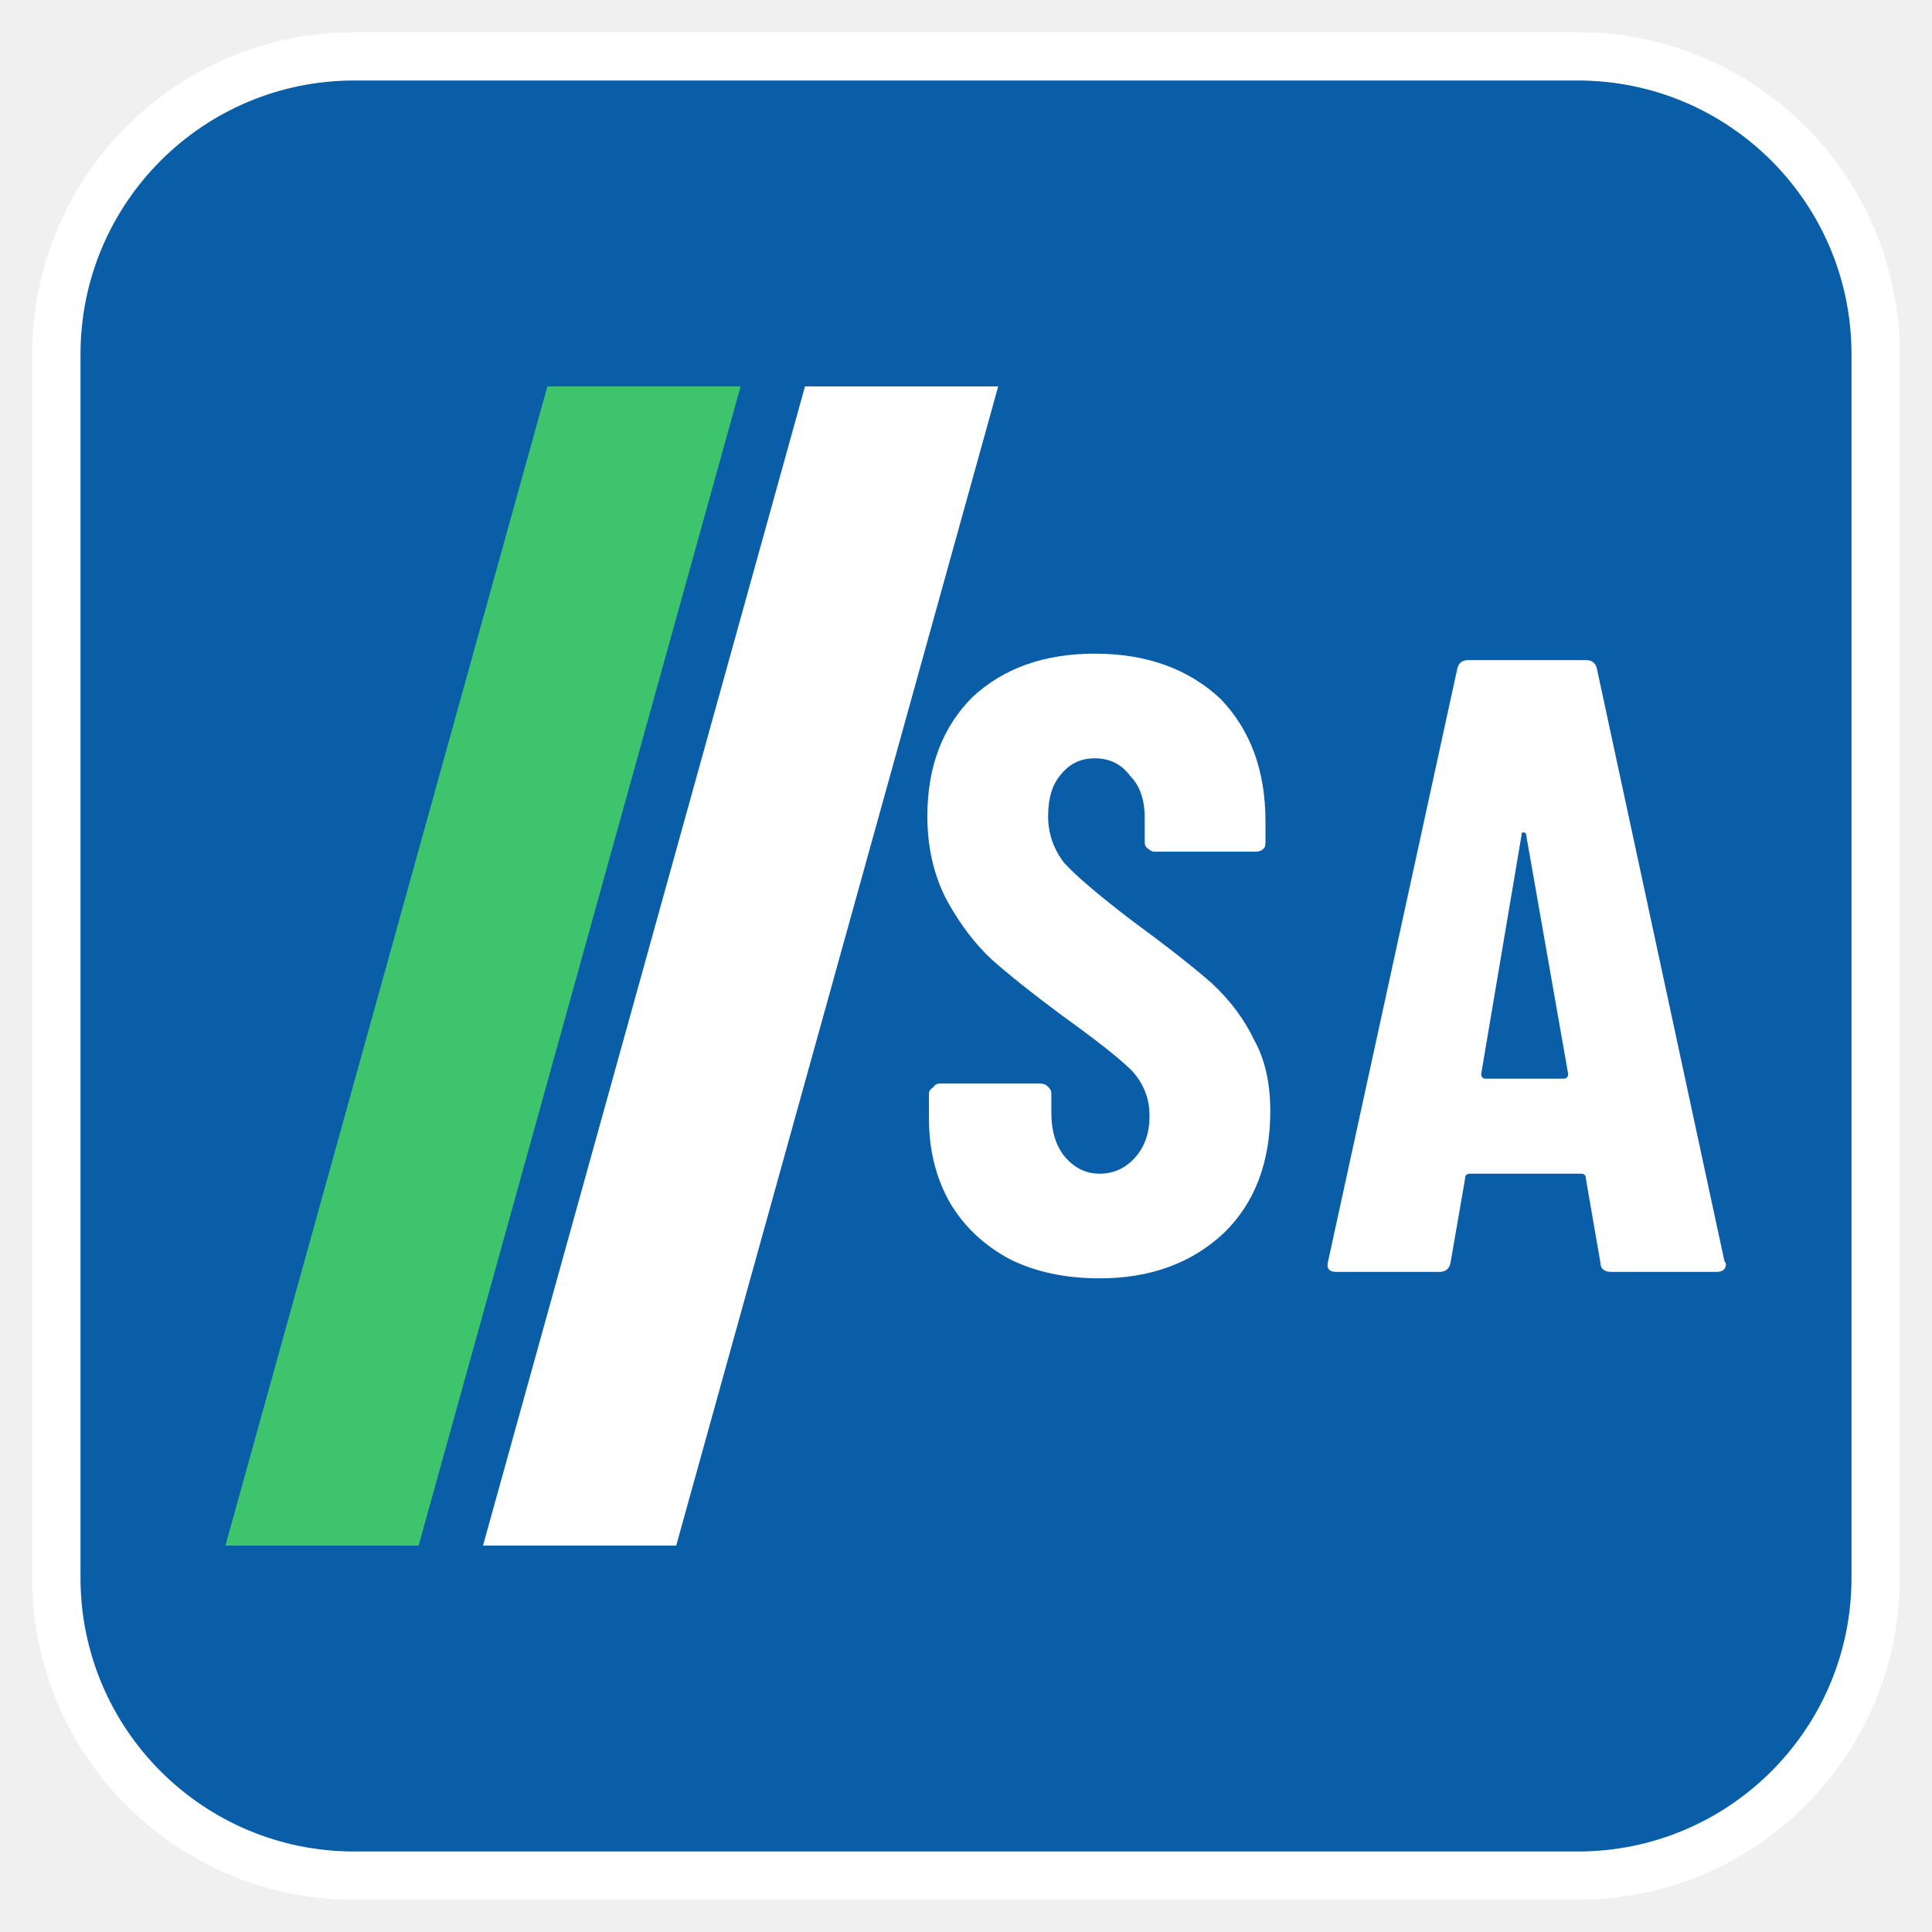
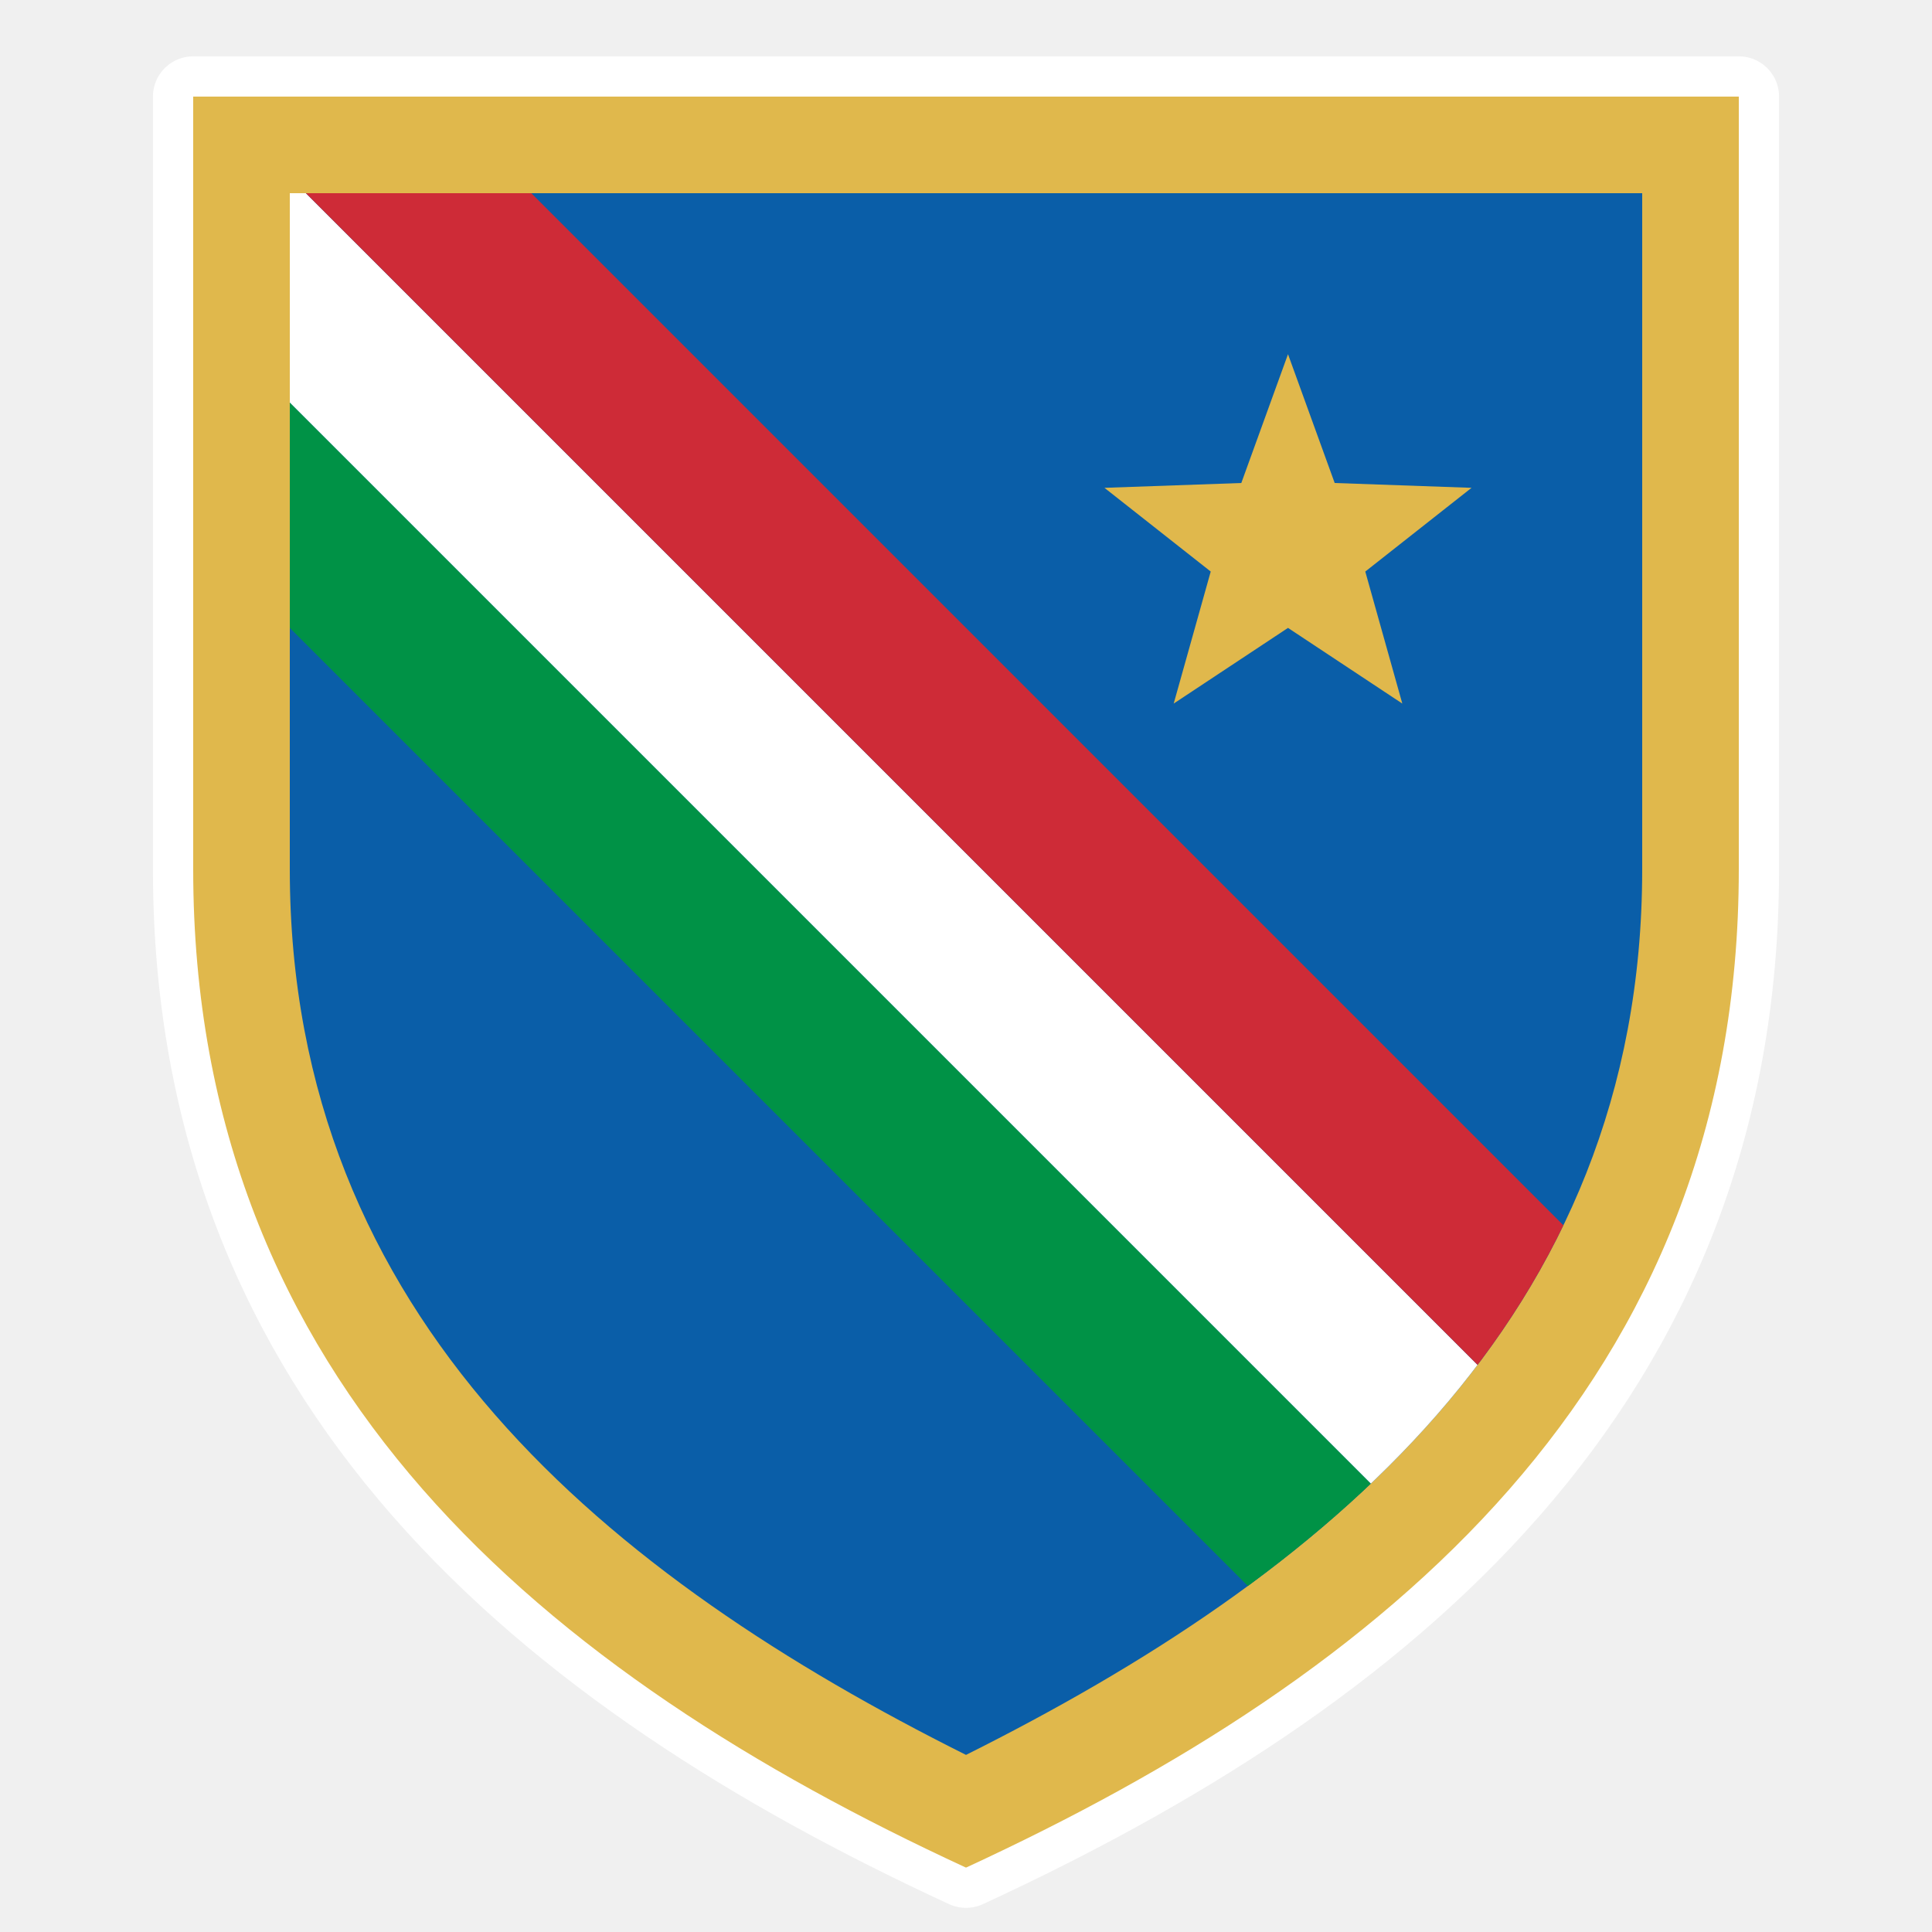
<svg xmlns="http://www.w3.org/2000/svg" viewBox="0 0 120 120" width="120" height="120">
-   <rect x="2" y="2" width="116" height="116" rx="20" fill="#fff" />
-   <rect x="5" y="5" width="110" height="110" rx="17" fill="#0a5ea8" />
-   <path d="M30 96L50 24L62 24L42 96Z" fill="#fff" />
-   <path d="M14 96L34 24L46 24L26 96Z" fill="#3ec46d" />
-   <path d="M57.7 69.5L57.7 67.9Q57.7 67.7 58 67.5Q58.1 67.3 58.4 67.3L64.6 67.3Q64.9 67.3 65.1 67.5Q65.3 67.7 65.3 67.9L65.3 69.1Q65.3 70.8 66.1 71.8Q67 72.9 68.3 72.9Q69.6 72.9 70.5 71.9Q71.4 70.9 71.4 69.3Q71.4 67.7 70.3 66.5Q69.2 65.4 66 63.1Q63.3 61.1 61.6 59.6Q60 58.1 58.8 55.9Q57.6 53.6 57.6 50.7Q57.6 46.1 60.4 43.3Q63.3 40.6 68 40.6Q72.8 40.6 75.8 43.4Q78.6 46.3 78.6 51L78.6 52.3Q78.6 52.6 78.5 52.7Q78.3 52.9 78 52.9L71.7 52.9Q71.5 52.9 71.3 52.7Q71.1 52.6 71.1 52.3L71.1 50.8Q71.1 49.1 70.2 48.2Q69.4 47.1 68 47.1Q66.7 47.1 65.9 48.1Q65.1 49 65.1 50.7Q65.1 52.3 66.1 53.6Q67.2 54.8 70.2 57.1Q73.6 59.6 75.3 61.1Q77 62.7 77.9 64.6Q78.9 66.4 78.9 69Q78.9 73.8 76 76.6Q73 79.4 68.3 79.4Q65.1 79.4 62.7 78.2Q60.3 76.9 59 74.7Q57.7 72.4 57.7 69.5ZM99.4 78.4L98.5 73.2Q98.5 72.9 98.2 72.9L91.3 72.9Q91 72.9 91 73.2L90.1 78.4Q90 79 89.4 79L83 79Q82.3 79 82.5 78.3L90.5 41.6Q90.6 41 91.2 41L98.5 41Q99.1 41 99.2 41.6L107.1 78.3L107.2 78.5Q107.2 79 106.6 79L100.1 79Q99.4 79 99.4 78.4ZM92.3 67L97.1 67Q97.4 67 97.4 66.7L94.8 51.9Q94.8 51.7 94.6 51.7Q94.5 51.7 94.5 51.9L92 66.7Q92 67 92.3 67Z" fill="#fff" />
+   <defs>
+     <clipPath id="m-serie-a">
+       <path d="M18 12L102 12L102 54C102 82 82 98 60 109C38 98 18 82 18 54Z" />
+     </clipPath>
+   </defs>
+   <path d="M12 6L108 6L108 54C108 86 86 104 60 116C34 104 12 86 12 54Z" fill="#fff" stroke="#fff" stroke-width="5" stroke-linejoin="round" />
+   <path d="M12 6L108 6L108 54C108 86 86 104 60 116C34 104 12 86 12 54Z" fill="#e0b84c" />
+   <path d="M18 12L102 12L102 54C102 82 82 98 60 109C38 98 18 82 18 54Z" fill="#0a5ea8" />
+   <g clip-path="url(#m-serie-a)">
+     <path d="M-41 -20L119 140L133 140L-27 -20Z" fill="#009246" />
+     <path d="M-27 -20L133 140L147 140L-13 -20Z" fill="#fff" />
+     <path d="M-13 -20L147 140L161 140L1 -20Z" fill="#ce2b37" />
+   </g>
+   <path d="M80 22L82.9 30L91.4 30.3L84.8 35.5L87.1 43.7L80 39L72.9 43.7L75.2 35.5L68.6 30.3L77.1 30Z" fill="#e0b84c" />
</svg>
